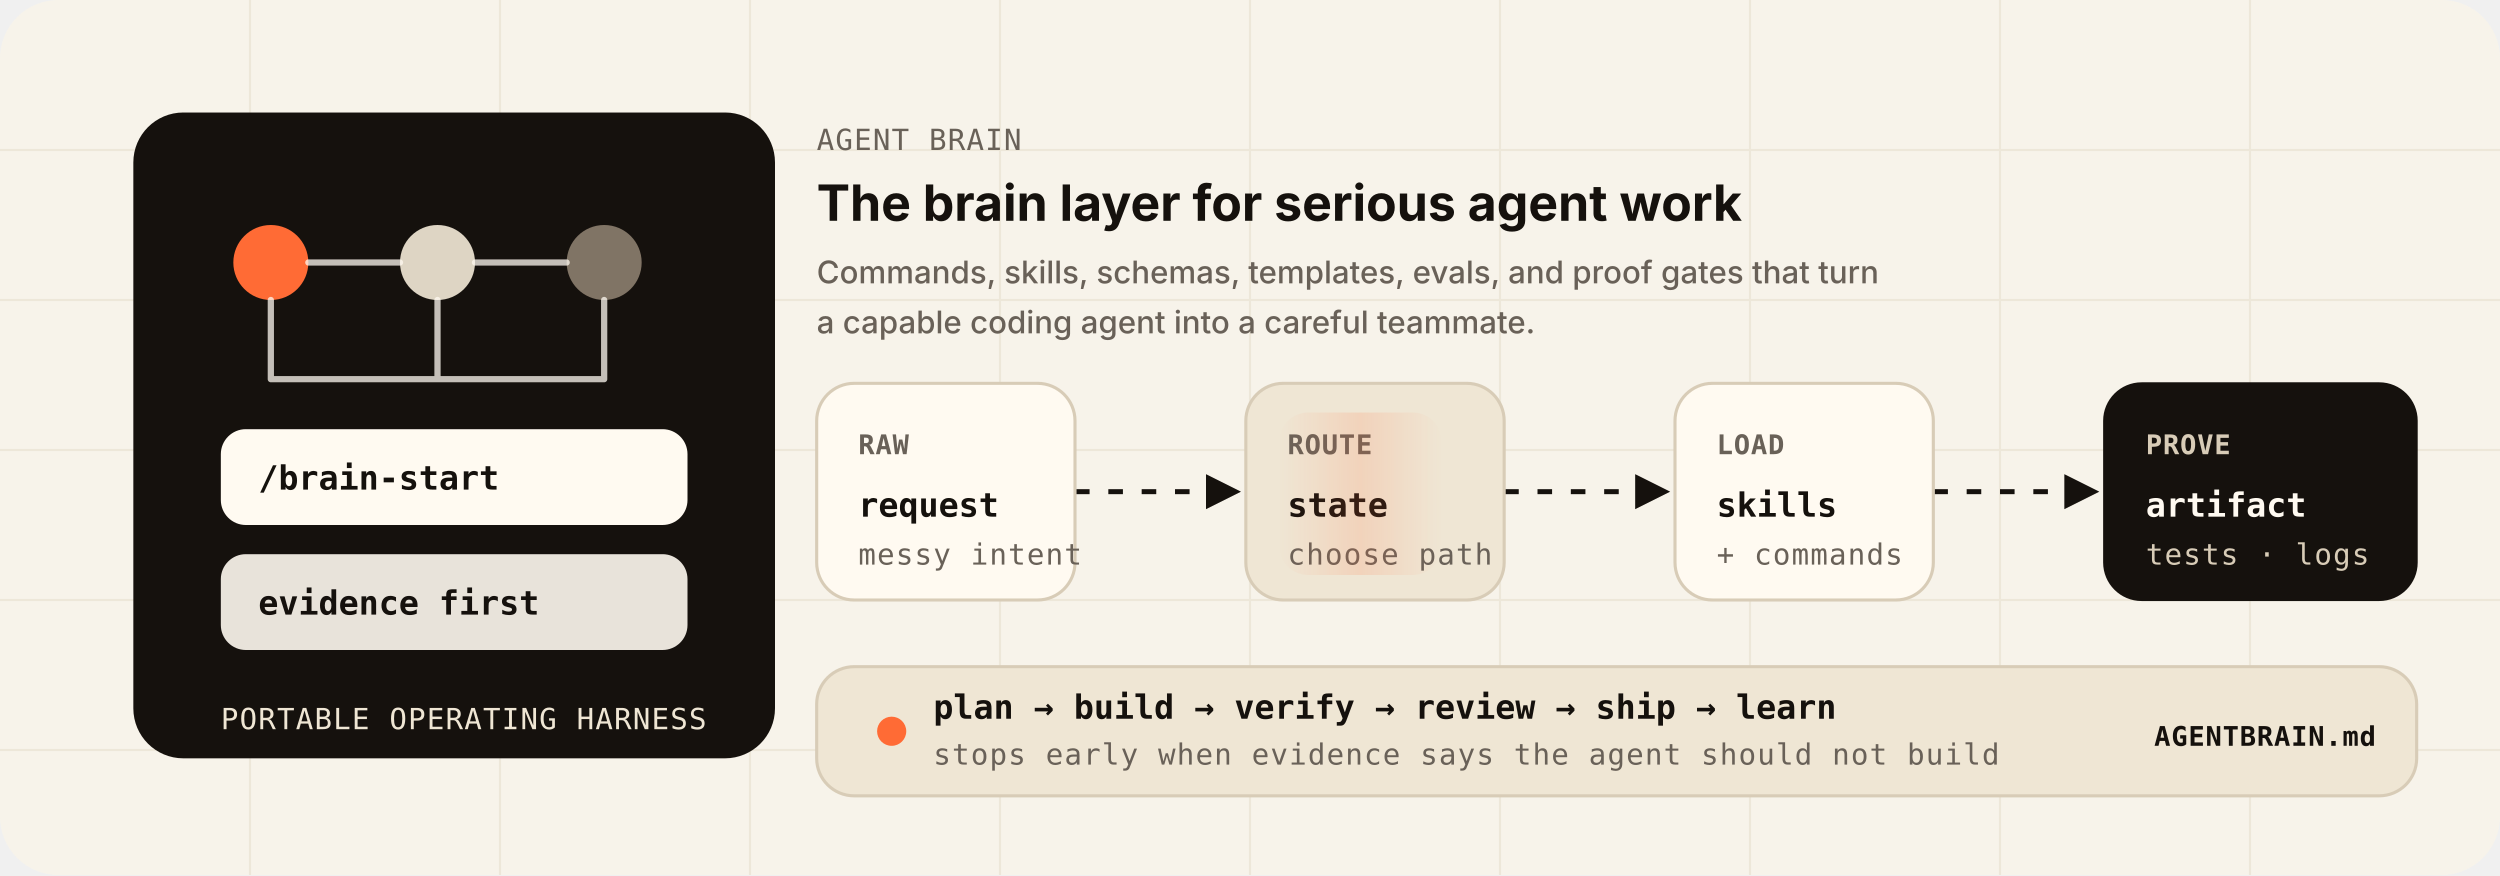
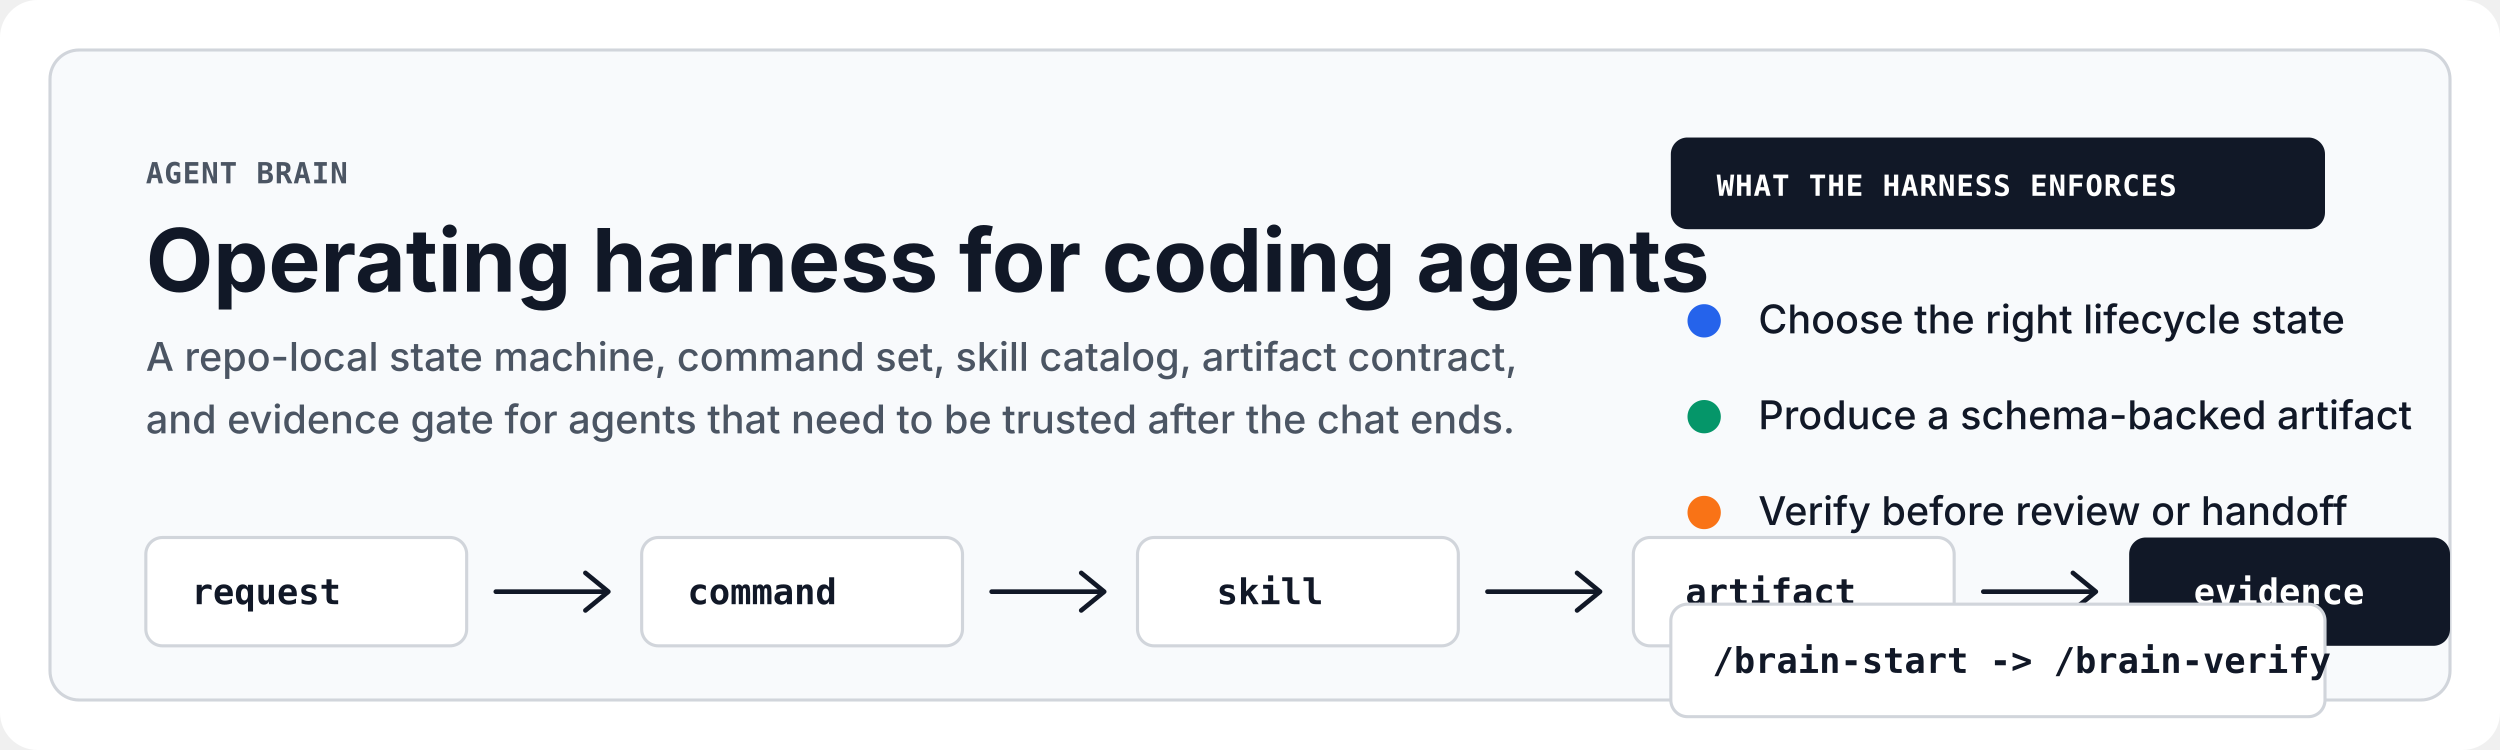
- <svg xmlns="http://www.w3.org/2000/svg" width="1200" height="420" viewBox="0 0 1200 420" fill="none" role="img" aria-labelledby="title desc">
+ <svg xmlns="http://www.w3.org/2000/svg" width="1200" height="360" viewBox="0 0 1200 360" fill="none" role="img" aria-labelledby="title desc">
  <style>
-     :root { color-scheme: light dark; }
-     .bg { fill: #f7f3ea; }
-     .ink { fill: #15110d; }
-     .muted { fill: #696158; }
-     .line-strong { stroke: #15110d; stroke-width: 2.4; }
-     .accent { fill: #ff6b35; }
-     .panel { fill: #fffaf1; stroke: #d8ccb7; stroke-width: 1.5; }
-     .panel-dark { fill: #15110d; stroke: #15110d; }
-     .panel-soft { fill: #efe6d4; stroke: #d8ccb7; stroke-width: 1.5; }
-     .tiny { font: 500 14px ui-monospace, SFMono-Regular, Menlo, Monaco, Consolas, monospace; letter-spacing: .04em; }
-     .label { font: 700 24px ui-sans-serif, -apple-system, BlinkMacSystemFont, "Segoe UI", sans-serif; }
-     .body { font: 500 15px ui-sans-serif, -apple-system, BlinkMacSystemFont, "Segoe UI", sans-serif; }
-     .mono { font: 650 16px ui-monospace, SFMono-Regular, Menlo, Monaco, Consolas, monospace; }
-     .chip { font: 650 13px ui-monospace, SFMono-Regular, Menlo, Monaco, Consolas, monospace; letter-spacing: .03em; }
-     .dash { stroke-dasharray: 7 9; animation: dash 10s linear infinite; }
-     .pulse { animation: pulse 2.8s ease-in-out infinite; transform-origin: center; }
-     .pulse2 { animation: pulse 2.8s ease-in-out .7s infinite; transform-origin: center; }
-     .pulse3 { animation: pulse 2.8s ease-in-out 1.4s infinite; transform-origin: center; }
-     .float { animation: float 5.5s ease-in-out infinite; transform-origin: center; }
-     .float2 { animation: float 5.5s ease-in-out .9s infinite; transform-origin: center; }
-     .scan { animation: scan 5.8s ease-in-out infinite; }
-     @keyframes dash { to { stroke-dashoffset: -160; } }
-     @keyframes pulse { 0%,100% { opacity: .42; transform: scale(.92); } 45% { opacity: 1; transform: scale(1.08); } }
-     @keyframes float { 0%,100% { transform: translateY(0); } 50% { transform: translateY(-7px); } }
-     @keyframes scan { 0%,100% { transform: translateX(0); opacity: .18; } 45% { transform: translateX(78px); opacity: .34; } }
-     @media (prefers-reduced-motion: reduce) { .dash, .pulse, .pulse2, .pulse3, .float, .float2, .scan { animation: none; } }
+     .bg { fill: #ffffff; }
+     .ink { fill: #111827; }
+     .muted { fill: #4b5563; }
+     .subtle { fill: #f8fafc; }
+     .border { stroke: #d1d5db; stroke-width: 1.5; }
+     .line { stroke: #111827; stroke-width: 2.25; stroke-linecap: round; stroke-linejoin: round; }
+     .blue { fill: #2563eb; }
+     .green { fill: #059669; }
+     .orange { fill: #f97316; }
+     .label { font: 700 42px ui-sans-serif, -apple-system, BlinkMacSystemFont, "Segoe UI", sans-serif; }
+     .body { font: 500 19px ui-sans-serif, -apple-system, BlinkMacSystemFont, "Segoe UI", sans-serif; }
+     .small { font: 650 14px ui-monospace, SFMono-Regular, Menlo, Monaco, Consolas, monospace; letter-spacing: .03em; }
+     .mono { font: 650 17px ui-monospace, SFMono-Regular, Menlo, Monaco, Consolas, monospace; }
  </style>
-   <rect class="bg" width="1200" height="420" rx="28" />
-   <path d="M0 72H1200M0 144H1200M0 216H1200M0 288H1200M0 360H1200M120 0V420M240 0V420M360 0V420M480 0V420M600 0V420M720 0V420M840 0V420M960 0V420M1080 0V420" stroke="#e5dccb" stroke-width="1" opacity="0.55" />
-   <g transform="translate(64 54)">
-     <rect width="308" height="310" rx="24" fill="#15110d" />
-     <circle cx="66" cy="72" r="18" fill="#ff6b35" class="pulse" />
-     <circle cx="146" cy="72" r="18" fill="#efe6d4" opacity=".92" class="pulse2" />
-     <circle cx="226" cy="72" r="18" fill="#8f8170" opacity=".88" class="pulse3" />
-     <path d="M84 72H128M164 72H208M66 90V128M146 90V128M226 90V128M66 128H226" stroke="#fffaf1" stroke-width="3" stroke-linecap="round" opacity=".75" />
-     <rect x="42" y="152" width="224" height="46" rx="12" fill="#fffaf1" />
-     <text x="60" y="181" class="mono" fill="#15110d">/brain-start</text>
-     <rect x="42" y="212" width="224" height="46" rx="12" fill="#fffaf1" opacity=".9" />
-     <text x="60" y="241" class="mono" fill="#15110d">evidence first</text>
-     <text x="42" y="296" class="tiny" fill="#efe6d4">PORTABLE OPERATING HARNESS</text>
-   </g>
-   <g transform="translate(392 48)">
-     <text x="0" y="24" class="tiny muted">AGENT BRAIN</text>
-     <text x="0" y="58" class="label ink">The brain layer for serious agent work</text>
-     <text x="0" y="88" class="body muted">Commands, skills, schemas, templates, evals, and proof gates that turn</text>
-     <text x="0" y="112" class="body muted">a capable coding agent into a careful teammate.</text>
-   </g>
-   <defs>
-     <marker id="arrow" viewBox="0 0 10 10" refX="9" refY="5" markerWidth="7" markerHeight="7" orient="auto-start-reverse">
-       <path d="M 0 0 L 10 5 L 0 10 z" fill="#15110d" />
-     </marker>
-     <linearGradient id="scanGrad" x1="0" x2="1" y1="0" y2="0">
-       <stop offset="0" stop-color="#ff6b35" stop-opacity="0" />
-       <stop offset="0.5" stop-color="#ff6b35" stop-opacity="1" />
-       <stop offset="1" stop-color="#ff6b35" stop-opacity="0" />
-     </linearGradient>
-   </defs>
-   <g transform="translate(392 184)">
-     <path d="M124 52H202" class="line-strong dash" marker-end="url(#arrow)" />
-     <path d="M330 52H408" class="line-strong dash" marker-end="url(#arrow)" />
-     <path d="M536 52H614" class="line-strong dash" marker-end="url(#arrow)" />
-     <g class="float">
-       <rect class="panel" x="0" y="0" width="124" height="104" rx="18" />
-       <text x="20" y="34" class="chip muted">RAW</text>
-       <text x="20" y="64" class="mono ink">request</text>
-       <text x="20" y="87" class="tiny muted">messy intent</text>
-     </g>
-     <g>
-       <rect class="panel-soft" x="206" y="0" width="124" height="104" rx="18" />
-       <text x="226" y="34" class="chip muted">ROUTE</text>
-       <text x="226" y="64" class="mono ink">state</text>
-       <text x="226" y="87" class="tiny muted">choose path</text>
-       <rect x="222" y="14" width="78" height="78" rx="14" fill="url(#scanGrad)" opacity=".16" class="scan" />
-     </g>
-     <g class="float2">
-       <rect class="panel" x="412" y="0" width="124" height="104" rx="18" />
-       <text x="432" y="34" class="chip muted">LOAD</text>
-       <text x="432" y="64" class="mono ink">skills</text>
-       <text x="432" y="87" class="tiny muted">+ commands</text>
-     </g>
-     <g>
-       <rect class="panel-dark" x="618" y="0" width="150" height="104" rx="18" />
-       <text x="638" y="34" class="chip" fill="#d8ccb7">PROVE</text>
-       <text x="638" y="64" class="mono" fill="#fffaf1">artifact</text>
-       <text x="638" y="87" class="tiny" fill="#d8ccb7">tests · logs</text>
+   <rect class="bg" width="1200" height="360" rx="18" />
+   <rect x="24" y="24" width="1152" height="312" rx="14" class="subtle border" />
+   <g transform="translate(70 62)">
+     <text x="0" y="26" class="small muted">AGENT BRAIN</text>
+     <text x="0" y="78" class="label ink">Operating harness for coding agents</text>
+     <text x="0" y="116" class="body muted">A repo-local state machine, command set, skill catalog, artifact contract,</text>
+     <text x="0" y="146" class="body muted">and evidence gate for agents that need to be trusted after the chat ends.</text>
+     <g transform="translate(0 196)">
+       <rect x="0" y="0" width="154" height="52" rx="8" fill="#ffffff" class="border" />
+       <text x="22" y="32" class="mono ink">request</text>
+       <path d="M168 26H220" class="line" />
+       <path d="M211 17L222 26L211 35" class="line" />
+       <rect x="238" y="0" width="154" height="52" rx="8" fill="#ffffff" class="border" />
+       <text x="260" y="32" class="mono ink">command</text>
+       <path d="M406 26H458" class="line" />
+       <path d="M449 17L460 26L449 35" class="line" />
+       <rect x="476" y="0" width="154" height="52" rx="8" fill="#ffffff" class="border" />
+       <text x="514" y="32" class="mono ink">skill</text>
+       <path d="M644 26H696" class="line" />
+       <path d="M687 17L698 26L687 35" class="line" />
+       <rect x="714" y="0" width="154" height="52" rx="8" fill="#ffffff" class="border" />
+       <text x="739" y="32" class="mono ink">artifact</text>
+       <path d="M882 26H934" class="line" />
+       <path d="M925 17L936 26L925 35" class="line" />
+       <rect x="952" y="0" width="154" height="52" rx="8" fill="#111827" />
+       <text x="983" y="32" class="mono" fill="#ffffff">evidence</text>
    </g>
  </g>
-   <g transform="translate(392 320)">
-     <rect class="panel-soft" width="768" height="62" rx="18" />
-     <circle cx="36" cy="31" r="7" class="accent pulse" />
-     <text x="56" y="25" class="mono ink">plan → build → verify → review → ship → learn</text>
-     <text x="56" y="47" class="tiny muted">stops early when evidence says the agent should not build</text>
-     <text x="642" y="38" class="chip ink">AGENTBRAIN.md</text>
+   <g transform="translate(802 66)">
+     <rect x="0" y="0" width="314" height="44" rx="8" fill="#111827" />
+     <text x="22" y="28" class="small" fill="#ffffff">WHAT THE HARNESS ENFORCES</text>
+     <g transform="translate(0 72)">
+       <circle cx="16" cy="16" r="8" class="blue" />
+       <text x="42" y="22" class="body ink">Choose the right lifecycle state</text>
+     </g>
+     <g transform="translate(0 118)">
+       <circle cx="16" cy="16" r="8" class="green" />
+       <text x="42" y="22" class="body ink">Produce a schema-backed artifact</text>
+     </g>
+     <g transform="translate(0 164)">
+       <circle cx="16" cy="16" r="8" class="orange" />
+       <text x="42" y="22" class="body ink">Verify before review or handoff</text>
+     </g>
+     <g transform="translate(0 224)">
+       <rect x="0" y="0" width="314" height="54" rx="8" fill="#ffffff" class="border" />
+       <text x="20" y="33" class="mono ink">/brain-start -&gt; /brain-verify</text>
+     </g>
  </g>
</svg>
